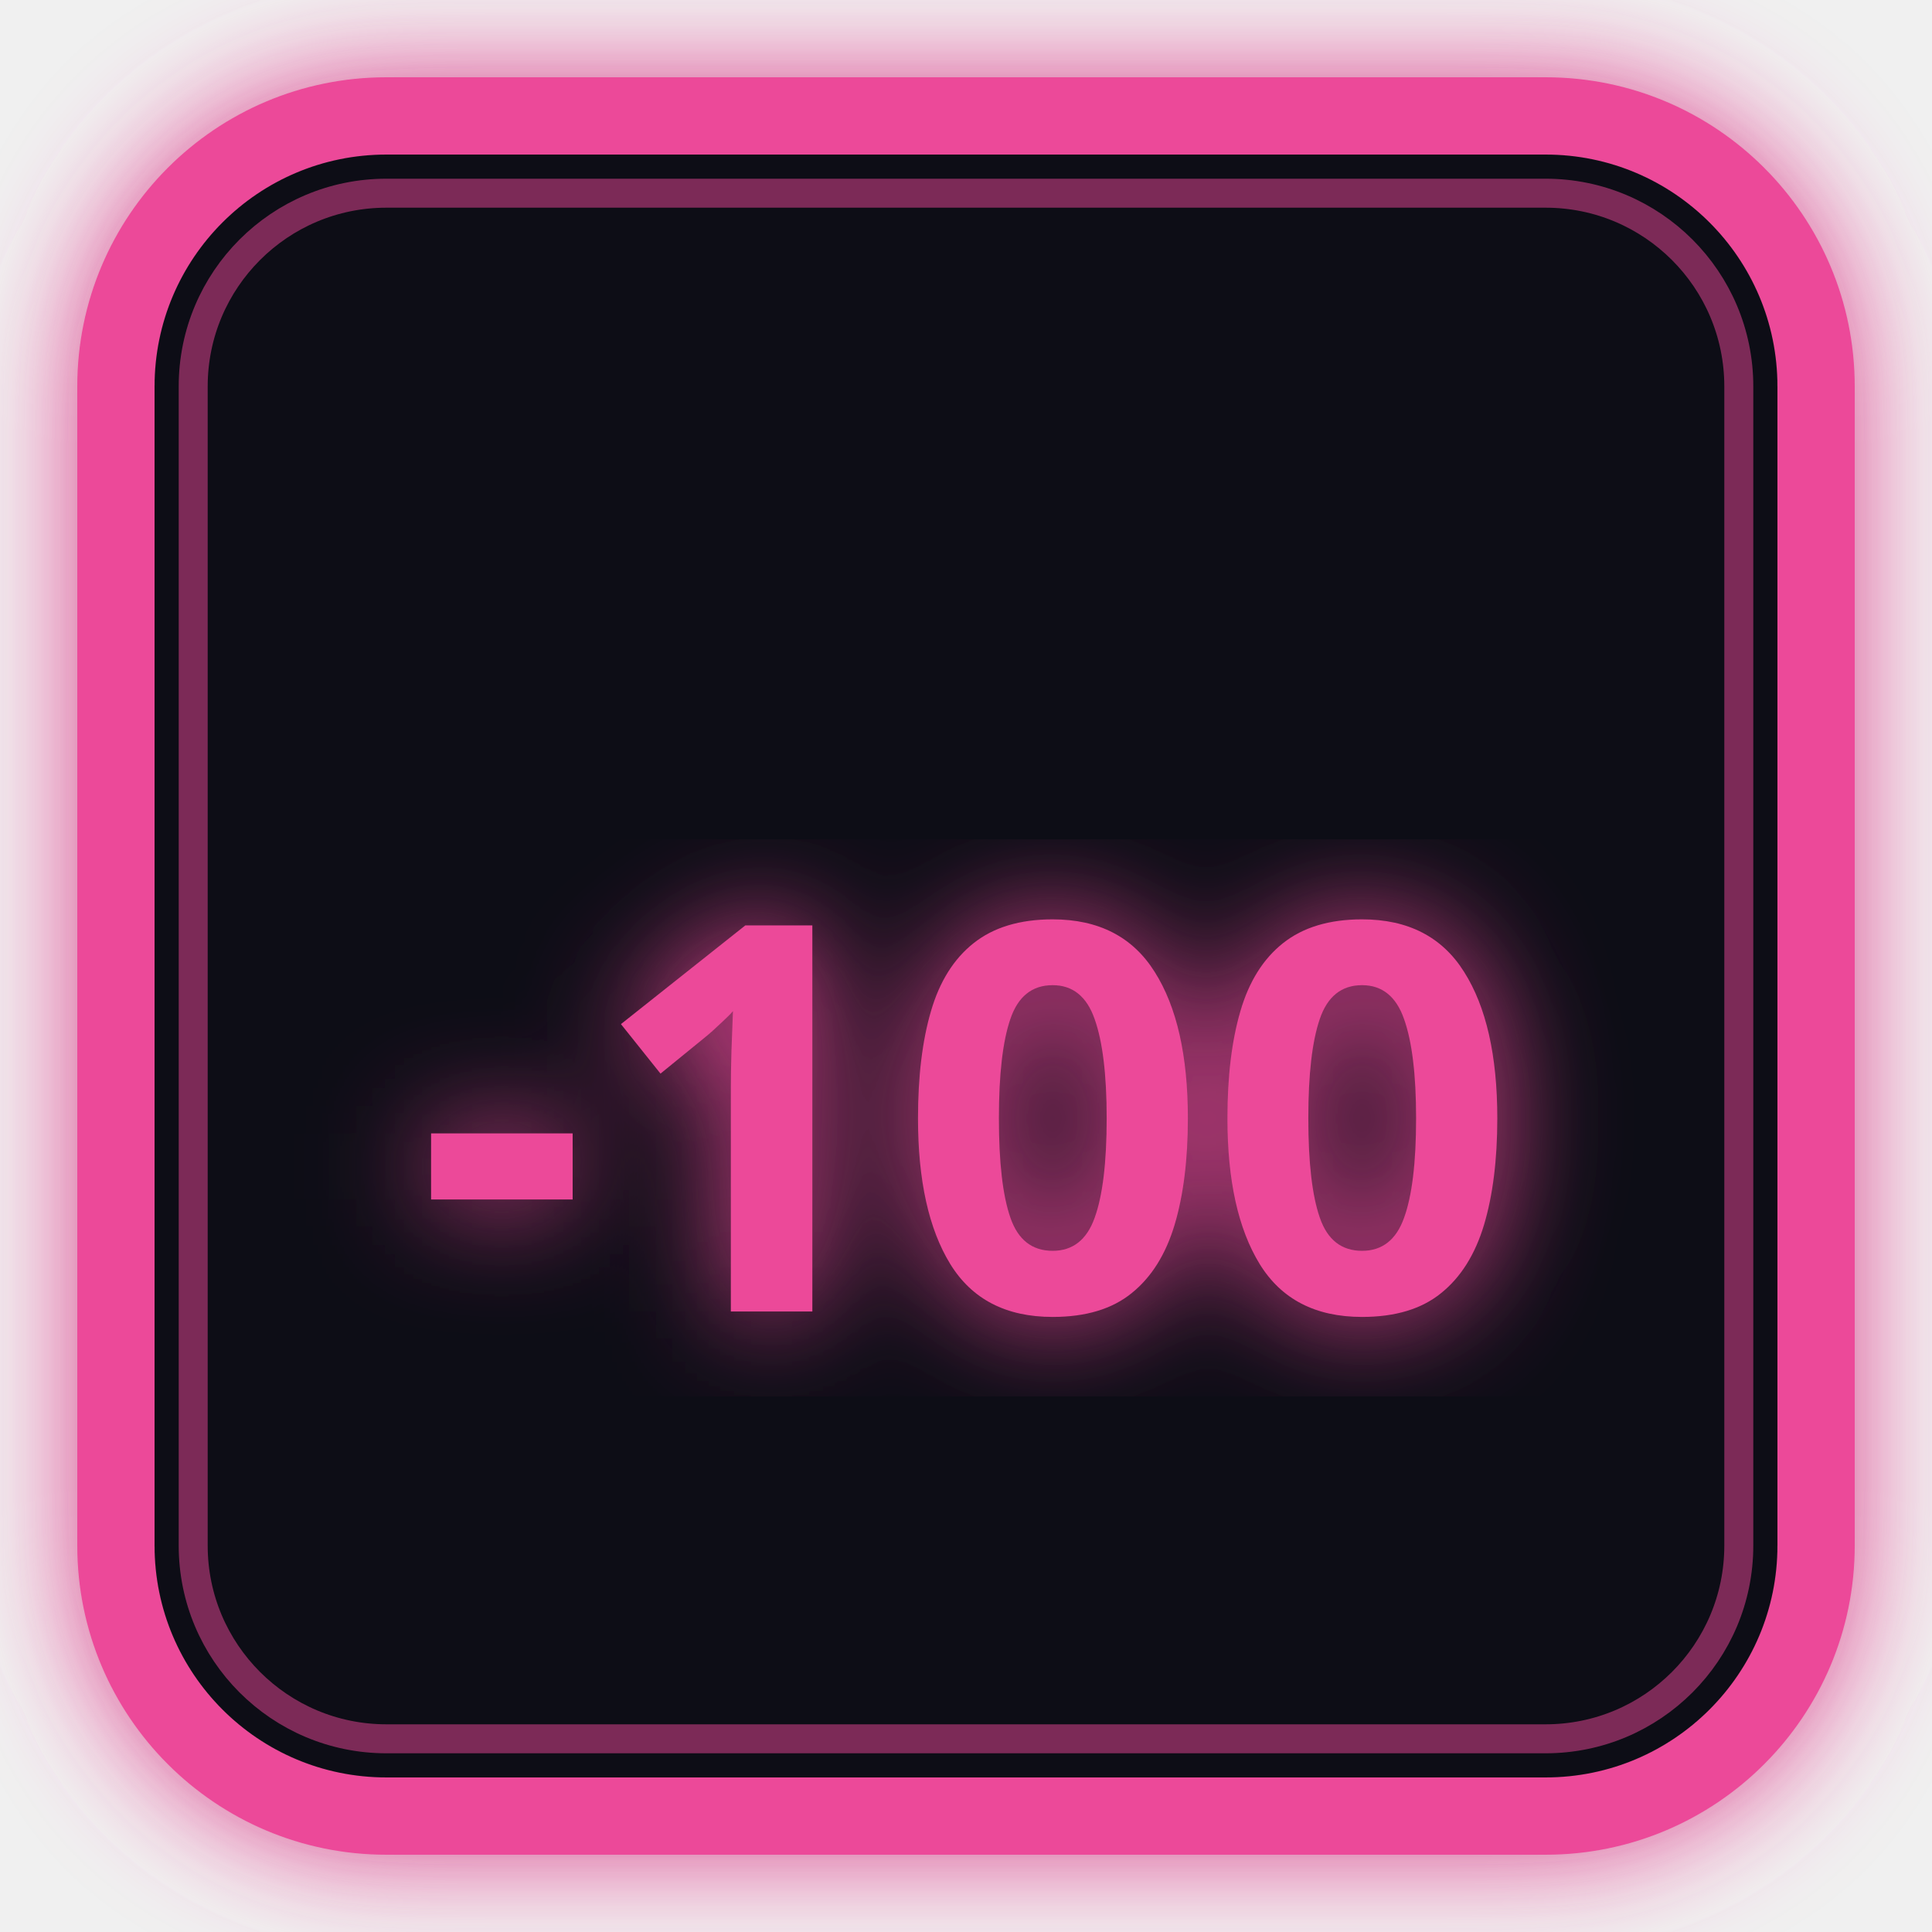
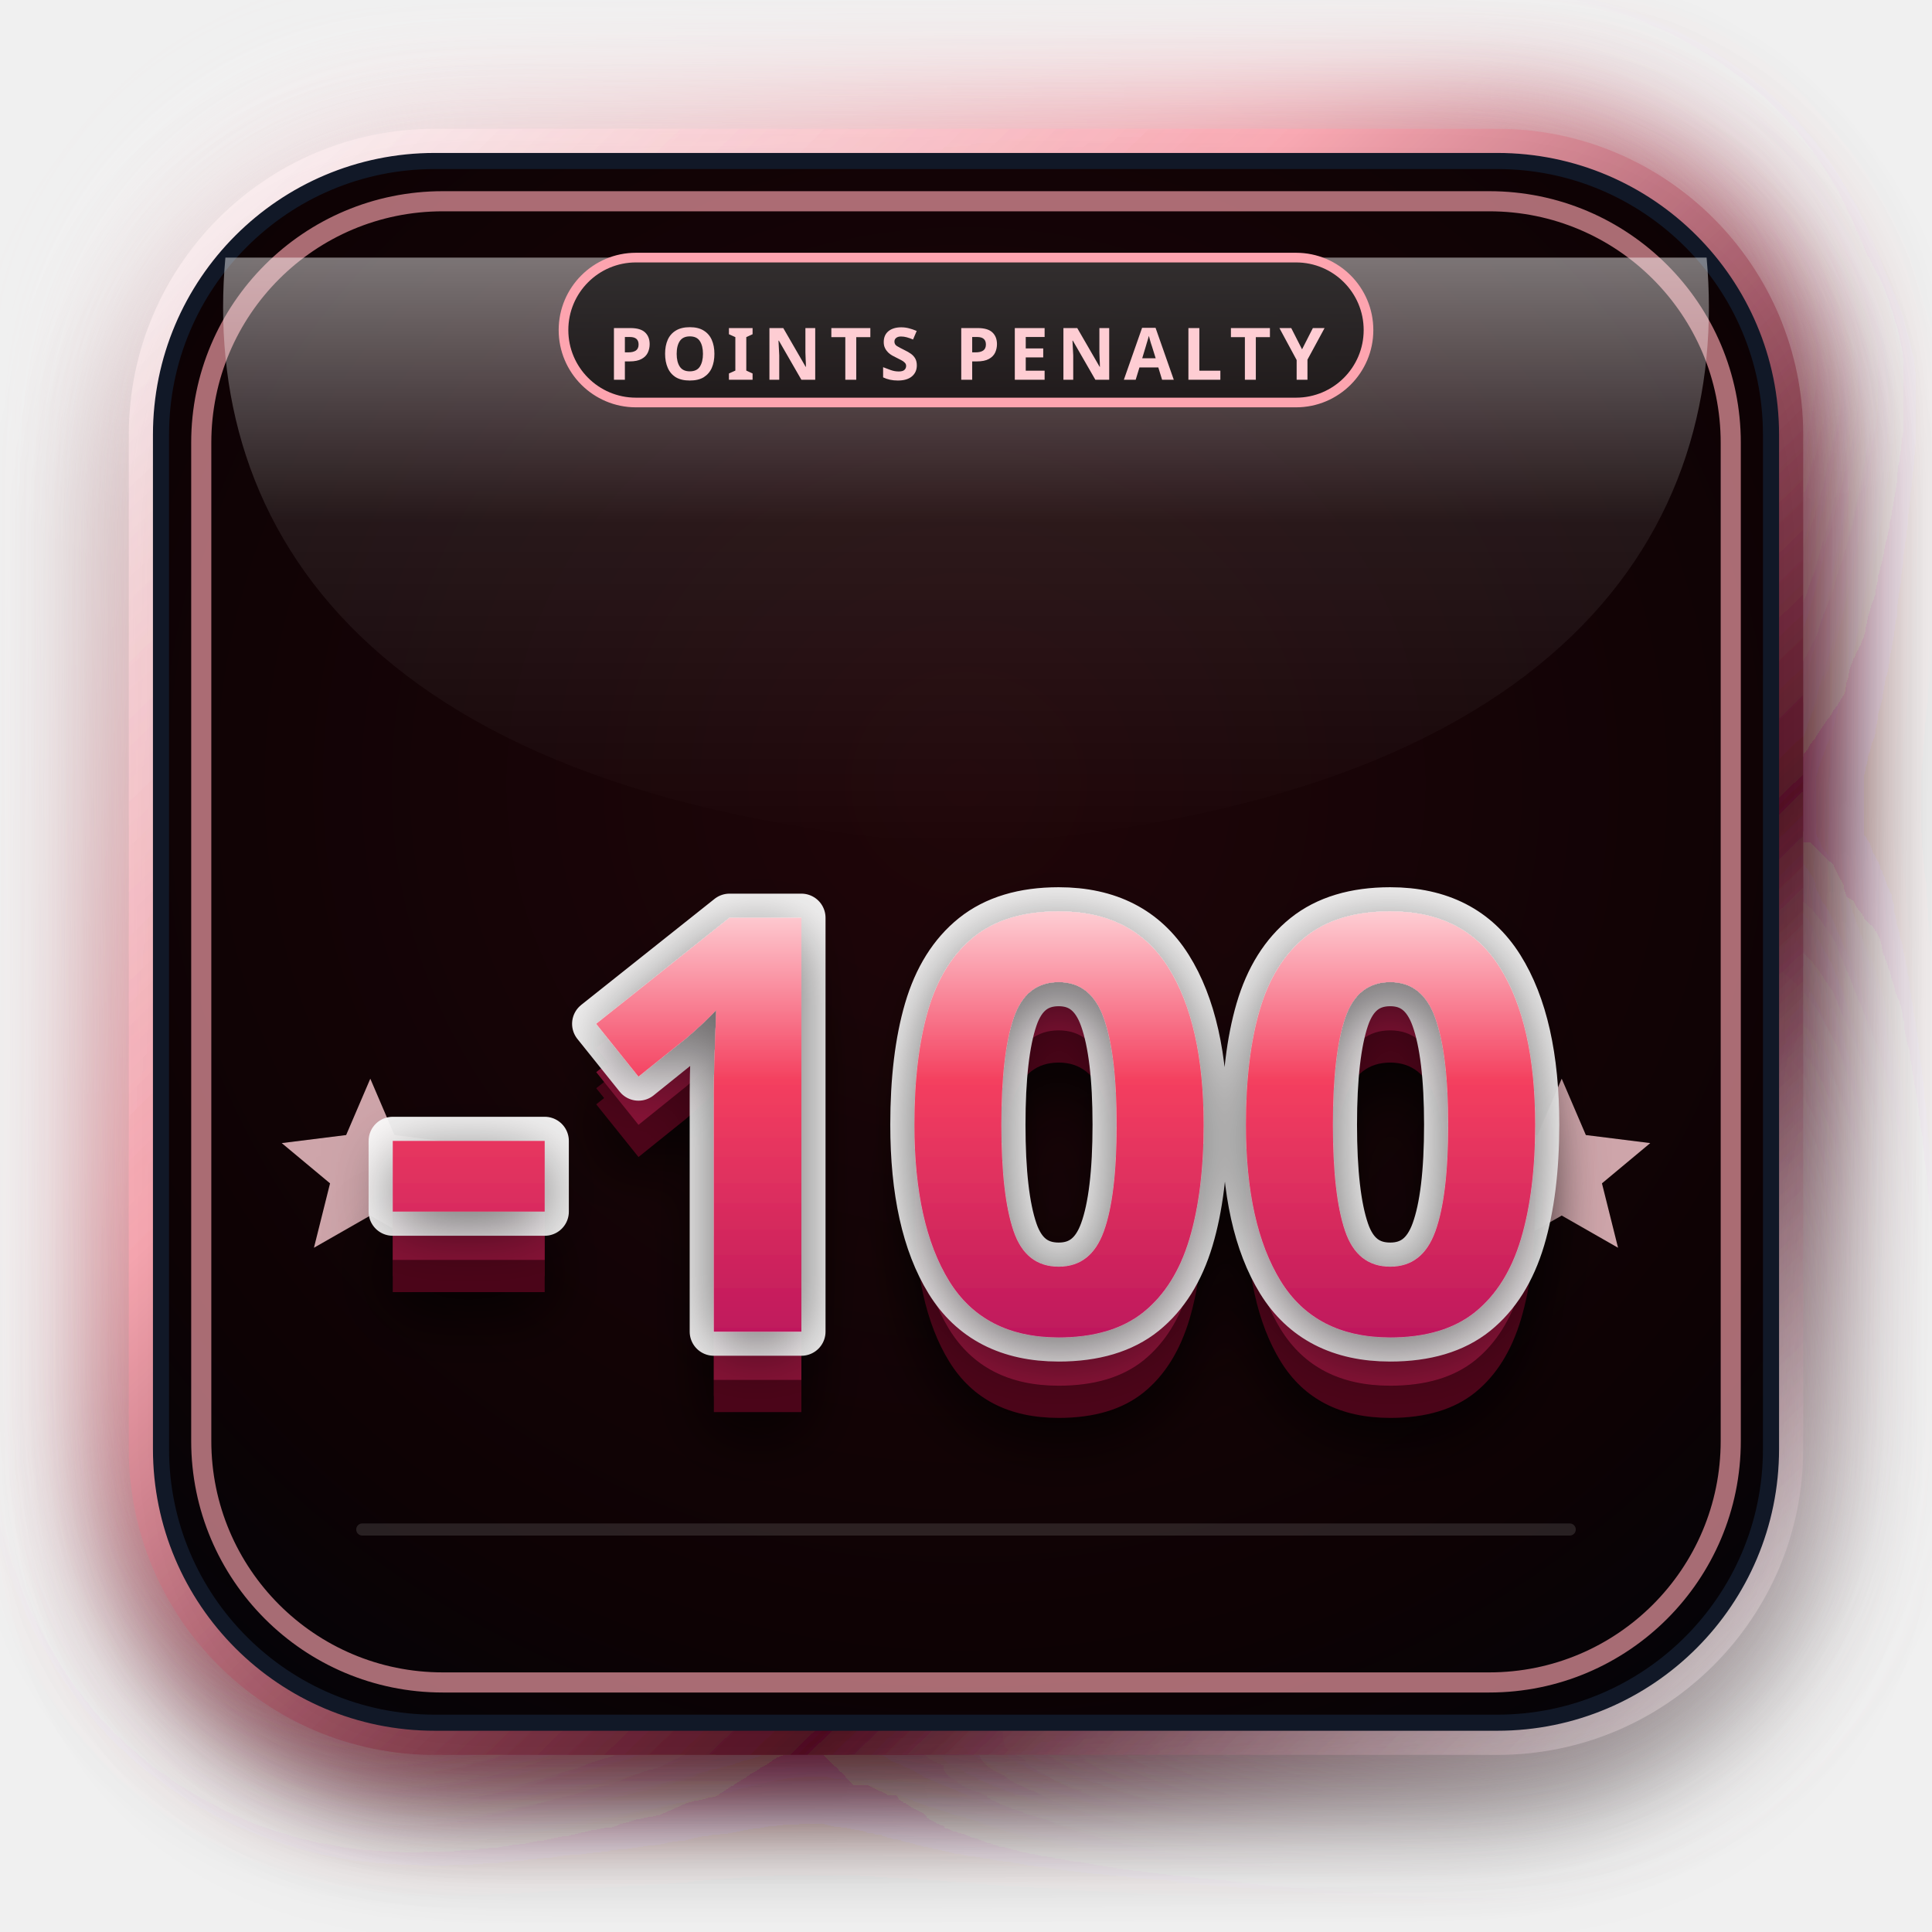
- <svg xmlns="http://www.w3.org/2000/svg" viewBox="0 0 100 100" width="100" height="100">
+ <svg xmlns="http://www.w3.org/2000/svg" viewBox="0 0 240 240" width="240" height="240">
  <defs>
-     <filter id="neon-glow" x="-20%" y="-20%" width="140%" height="140%">
-       <feGaussianBlur stdDeviation="3" result="blur" />
+     <filter id="neonGlow_100_false" x="-30%" y="-30%" width="160%" height="160%">
+       <feGaussianBlur stdDeviation="8" result="blur1" />
+       <feGaussianBlur stdDeviation="3" result="blur2" />
      <feMerge>
-         <feMergeNode in="blur" />
+         <feMergeNode in="blur1" />
+         <feMergeNode in="blur2" />
        <feMergeNode in="SourceGraphic" />
      </feMerge>
    </filter>
+     <linearGradient id="bevelRim_100_false" x1="0%" y1="0%" x2="100%" y2="100%">
+       <stop offset="0%" stop-color="#ffffff" stop-opacity="0.8" />
+       <stop offset="35%" stop-color="#fda4af" />
+       <stop offset="70%" stop-color="#4c0519" />
+       <stop offset="100%" stop-color="#ffffff" stop-opacity="0.5" />
+     </linearGradient>
+     <radialGradient id="bodyPlate_100_false" cx="50%" cy="40%" r="75%">
+       <stop offset="0%" stop-color="#200609" />
+       <stop offset="75%" stop-color="#0d0204" />
+       <stop offset="100%" stop-color="#020408" />
+     </radialGradient>
+     <linearGradient id="numFaceGrad_100_false" x1="0%" y1="0%" x2="0%" y2="100%">
+       <stop offset="0%" stop-color="#fecdd3" />
+       <stop offset="40%" stop-color="#f43f5e" />
+       <stop offset="100%" stop-color="#be185d" />
+     </linearGradient>
+     <linearGradient id="glassGlare_100_false" x1="0%" y1="0%" x2="0%" y2="100%">
+       <stop offset="0%" stop-color="#ffffff" stop-opacity="0.45" />
+       <stop offset="45%" stop-color="#ffffff" stop-opacity="0.08" />
+       <stop offset="100%" stop-color="#ffffff" stop-opacity="0" />
+     </linearGradient>
  </defs>
-   <rect x="6" y="6" width="88" height="88" rx="14" ry="14" fill="#0d1117" stroke="#ec4899" stroke-width="4" filter="url(#neon-glow)" />
-   <rect x="10" y="10" width="80" height="80" rx="10" ry="10" fill="none" stroke="#ec4899" stroke-width="1.5" stroke-opacity="0.5" />
-   <text x="50" y="58" dominant-baseline="middle" text-anchor="middle" font-family="'Outfit', 'Plus Jakarta Sans', sans-serif" font-weight="900" font-size="28" fill="#ec4899" filter="url(#neon-glow)">-100</text>
+   <rect x="18" y="24" width="204" height="198" rx="38" ry="38" fill="#000000" opacity="0.75" filter="blur(8px)" />
+   <rect x="16" y="16" width="208" height="202" rx="38" ry="38" fill="url(#bevelRim_100_false)" filter="url(#neonGlow_100_false)" opacity="0.9" />
+   <rect x="20" y="20" width="200" height="194" rx="34" ry="34" fill="url(#bodyPlate_100_false)" stroke="#111827" stroke-width="2" />
+   <rect x="25" y="25" width="190" height="184" rx="30" ry="30" fill="none" stroke="#fda4af" stroke-width="2.5" opacity="0.65" />
+   <path d="M 28,32 C 60,32 180,32 212,32 C 215,65 195,100 120,105 C 45,100 25,65 28,32 Z" fill="url(#glassGlare_100_false)" />
+   <rect x="70" y="32" width="100" height="18" rx="9" fill="rgba(0,0,0,0.6)" stroke="#fda4af" stroke-width="1.2" />
+   <text x="120" y="44" dominant-baseline="middle" text-anchor="middle" font-family="'Outfit', 'Plus Jakarta Sans', sans-serif" font-weight="900" font-size="9" fill="#fecdd3" letter-spacing="1">POINTS PENALTY</text>
+   <polygon points="46,134 49,141 57,142 51,147 53,155 46,151 39,155 41,147 35,142 43,141" fill="#fecdd3" opacity="0.8" />
+   <polygon points="194,134 197,141 205,142 199,147 201,155 194,151 187,155 189,147 183,142 191,141" fill="#fecdd3" opacity="0.8" />
+   <text x="120" y="152" dominant-baseline="middle" text-anchor="middle" font-family="'Outfit', 'Plus Jakarta Sans', sans-serif" font-weight="900" font-size="72" fill="#000000" opacity="0.85" filter="blur(4px)">-100</text>
+   <text x="120" y="150" dominant-baseline="middle" text-anchor="middle" font-family="'Outfit', 'Plus Jakarta Sans', sans-serif" font-weight="900" font-size="72" fill="#4c0519">-100</text>
+   <text x="120" y="148" dominant-baseline="middle" text-anchor="middle" font-family="'Outfit', 'Plus Jakarta Sans', sans-serif" font-weight="900" font-size="72" fill="#4c0519">-100</text>
+   <text x="120" y="146" dominant-baseline="middle" text-anchor="middle" font-family="'Outfit', 'Plus Jakarta Sans', sans-serif" font-weight="900" font-size="72" fill="#881337">-100</text>
+   <text x="120" y="143" dominant-baseline="middle" text-anchor="middle" font-family="'Outfit', 'Plus Jakarta Sans', sans-serif" font-weight="900" font-size="72" fill="#881337">-100</text>
+   <text x="120" y="140" dominant-baseline="middle" text-anchor="middle" font-family="'Outfit', 'Plus Jakarta Sans', sans-serif" font-weight="900" font-size="72" fill="none" stroke="#ffffff" stroke-width="6" stroke-linejoin="round" opacity="0.95">-100</text>
+   <text x="120" y="140" dominant-baseline="middle" text-anchor="middle" font-family="'Outfit', 'Plus Jakarta Sans', sans-serif" font-weight="900" font-size="72" fill="url(#numFaceGrad_100_false)" filter="drop-shadow(0 2px 4px rgba(0,0,0,0.6))">-100</text>
+   <line x1="45" y1="190" x2="195" y2="190" stroke="rgba(255,255,255,0.12)" stroke-width="1.5" stroke-linecap="round" />
</svg>
